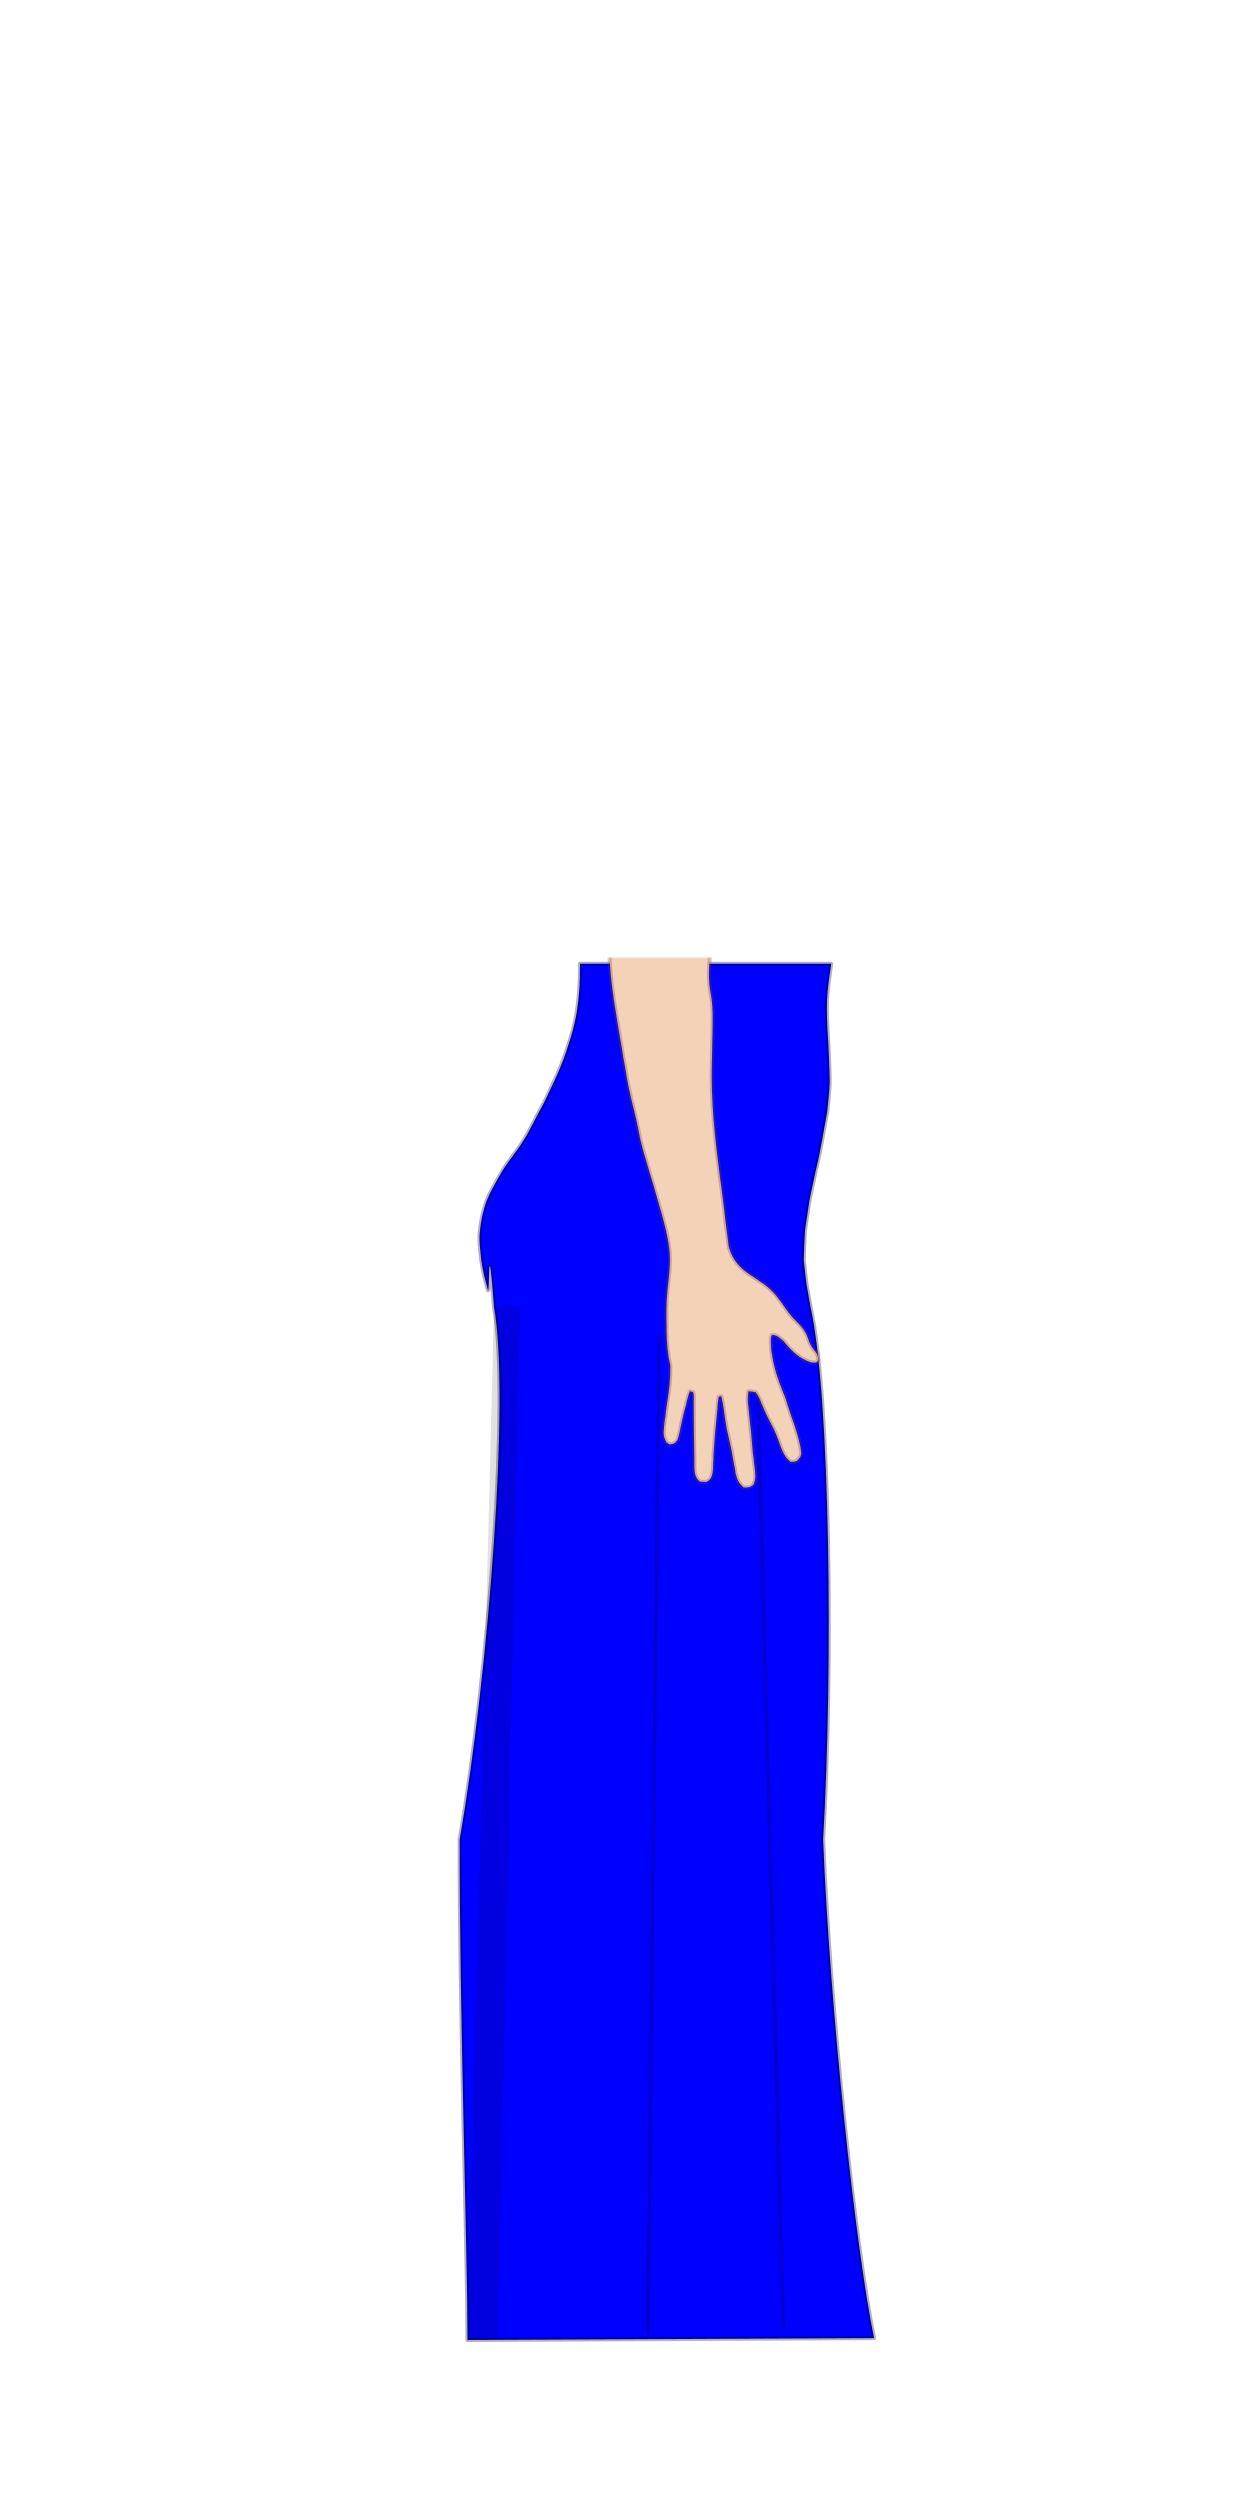
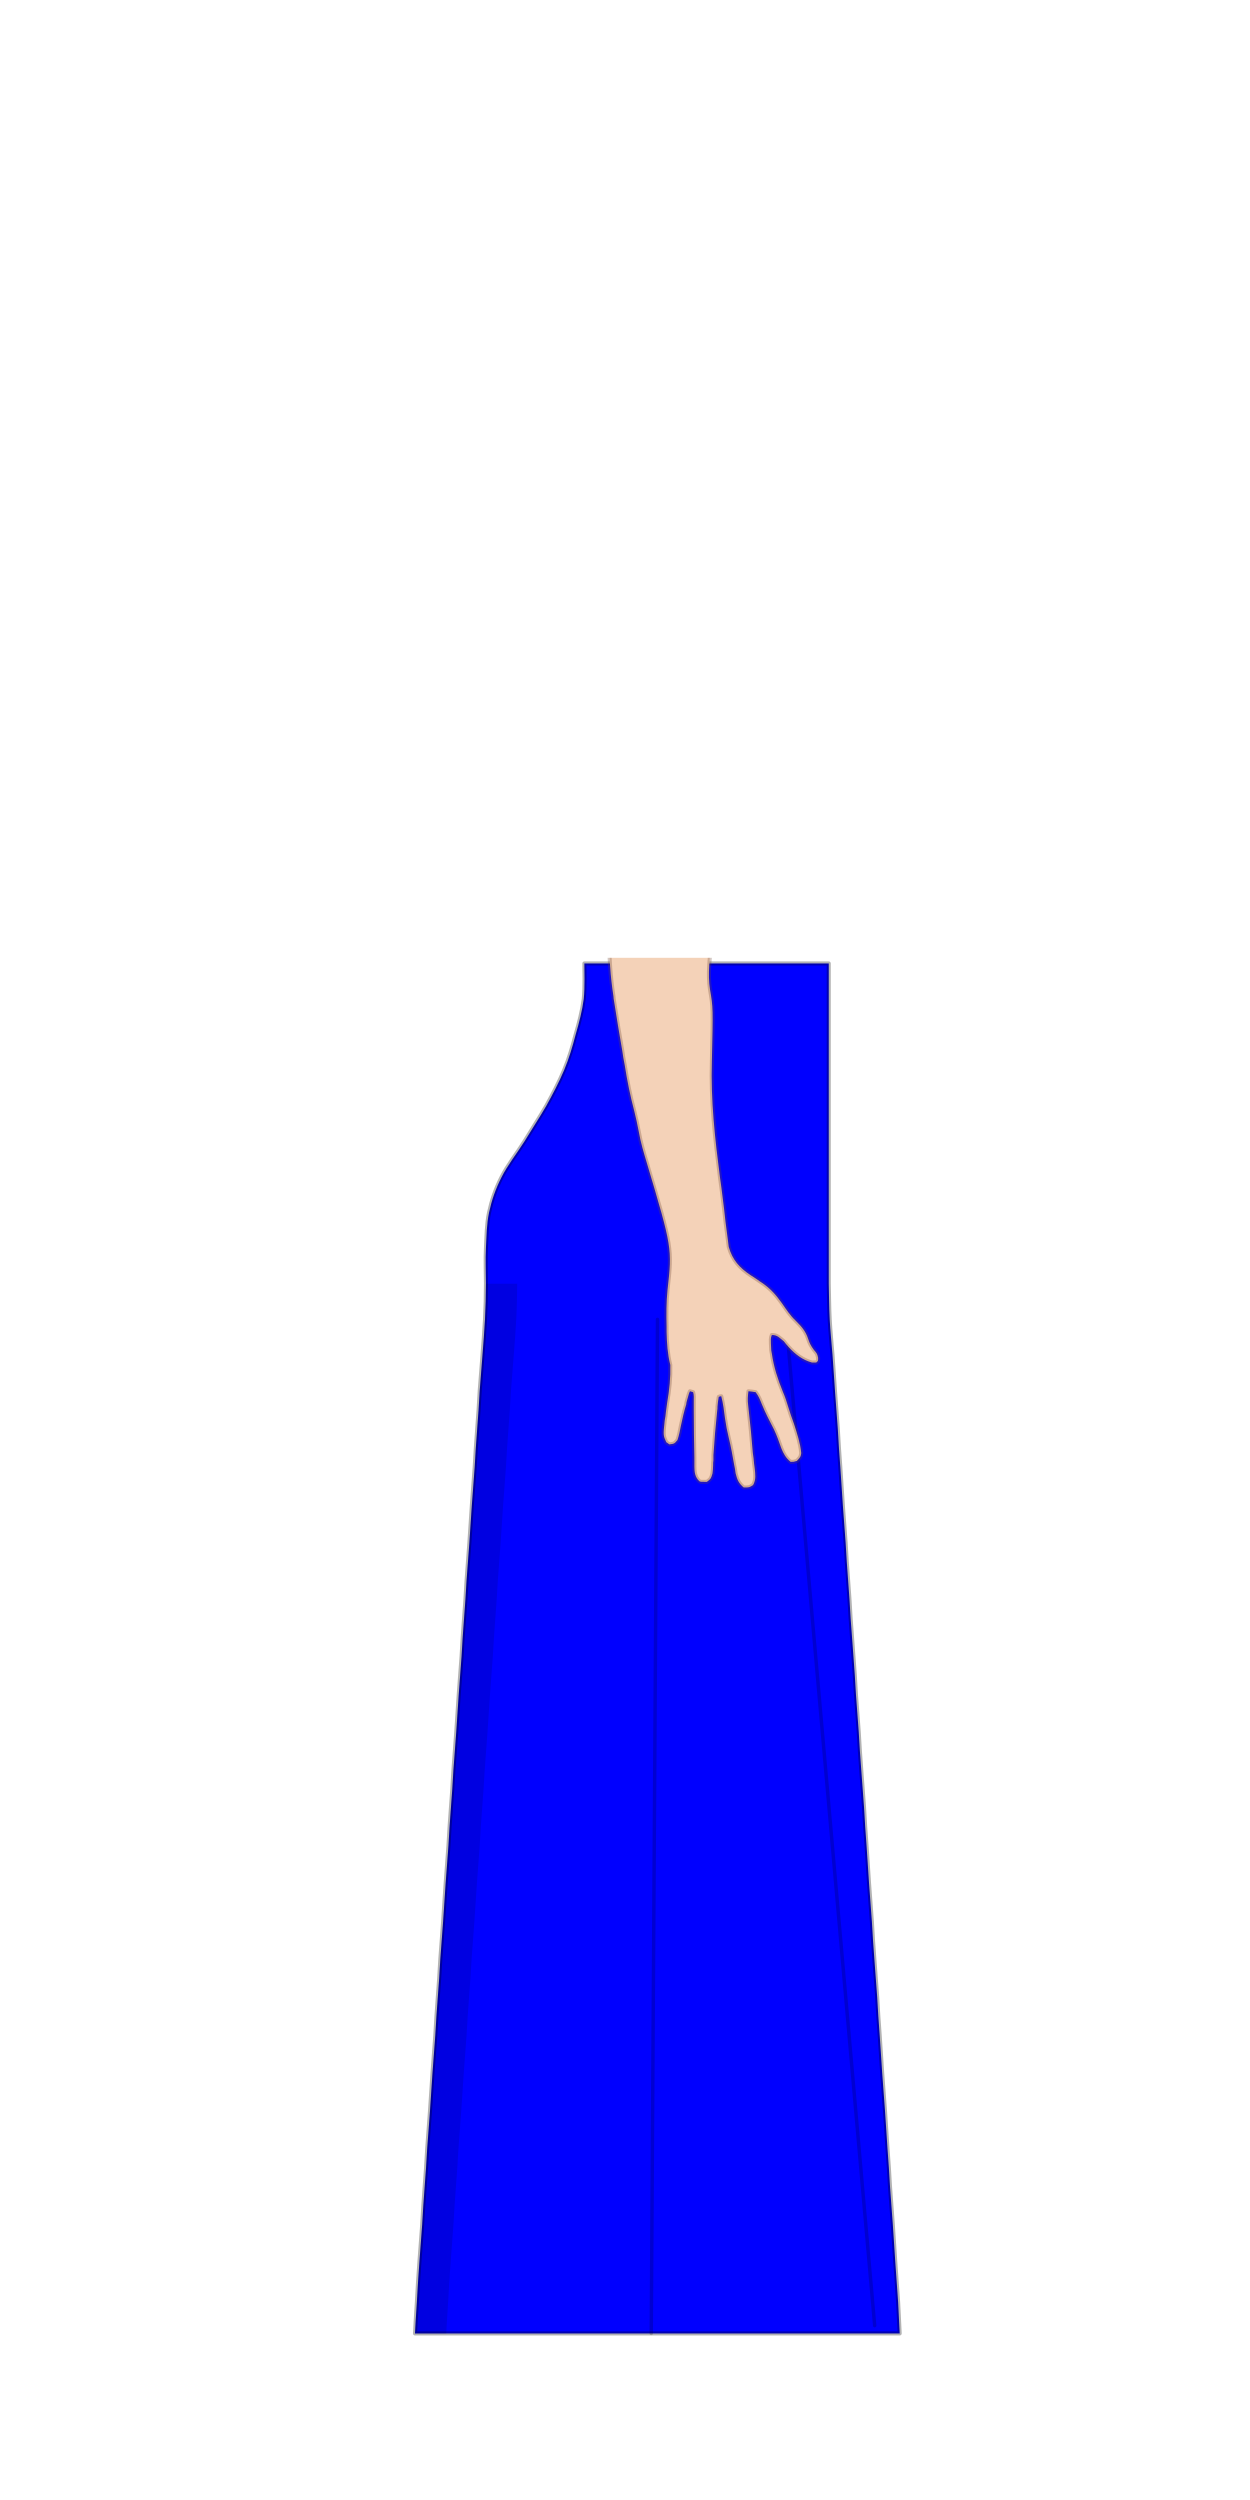
<svg xmlns="http://www.w3.org/2000/svg" viewBox="0 0 400 800">
  <g transform="matrix(-1 0 0 1 400 0)">
    <g id="vay_nu_trai_phai" stroke="#000" stroke-opacity="0.3" stroke-width="1.3" stroke-linejoin="round" stroke-linecap="round">
-       <path id="vai_vay_phai" d="M 134.0 308.4 C 134.2 310.0 135.0 314.7 135.2 317.8 C 135.5 321.0 135.4 324.2 135.3 327.3 C 135.2 330.5 134.9 333.7 134.8 336.8 C 134.7 339.9 134.5 343.2 134.5 346.3 C 134.6 349.4 135.0 352.7 135.3 355.8 C 135.9 358.9 136.4 362.1 137.0 365.3 C 137.6 368.4 138.2 371.6 139.0 374.8 C 139.6 377.9 140.4 381.1 141.0 384.3 C 141.4 387.4 142.0 390.6 142.4 393.7 C 142.6 396.9 142.7 400.1 142.8 403.2 C 142.5 406.4 142.0 410.1 141.7 412.7 C 141.2 415.3 145.5 390.6 140.6 418.4 C 134.3 446.6 133.4 534.1 136.6 588.7 C 134.4 643.4 126.2 719.8 120.3 748.2 L 250.4 748.8 C 250.4 720.3 253.0 643.4 252.9 588.7 C 243.5 534.2 236.8 446.8 241.9 418.4 C 244.0 390.6 243.2 415.3 243.9 412.7 C 244.6 410.2 245.6 406.4 246.0 403.2 C 246.3 400.1 246.8 396.9 246.4 393.7 C 246.1 390.6 245.4 387.4 244.3 384.3 C 243.0 381.1 241.1 377.9 239.3 374.8 C 237.4 371.6 234.6 368.4 232.7 365.3 C 230.6 362.1 229.2 358.9 227.5 355.8 C 225.7 352.7 224.3 349.4 222.8 346.3 C 221.3 343.2 220.0 339.9 218.9 336.8 C 217.9 333.7 216.8 330.5 216.1 327.3 C 215.4 324.2 215.0 321.0 214.7 317.8 C 214.4 314.7 214.4 310.0 214.4 308.4 Z" fill="#0000FF" />
-       <path id="bong_phai" d="M 233.6 418.3 L 240.7 748.5 L 250.4 748.8 L 241.9 418.4 Z" fill="#000" fill-opacity="0.12" stroke="none" />
-       <path id="nep_vay_phai" d="M 158.1 427.8 L 149.3 744.7 M 189.1 427.7 L 192.7 746.5" fill="none" stroke="#000" stroke-opacity="0.18" stroke-width="1.1" />
-       <clipPath id="ban_tay_cat_phai">
-         <rect x="0" y="306.4" width="400" height="493.6" />
+       <path id="vai_vay_phai" d="M 134.8 308.3 C 134.8 310.2 134.8 315.9 134.8 319.7 C 134.8 323.5 134.8 327.3 134.8 331.1 C 134.8 334.9 134.8 338.7 134.8 342.5 C 134.8 346.3 134.8 350.1 134.8 353.9 C 134.8 357.7 134.8 361.5 134.8 365.3 C 134.8 369.1 134.8 372.9 134.8 376.7 C 134.8 380.4 134.8 384.2 134.8 388.0 C 134.8 391.8 134.8 395.6 134.8 399.4 C 134.8 403.2 134.8 407.0 134.8 410.8 C 134.7 414.6 134.7 418.4 134.5 422.2 C 134.3 426.0 133.9 429.8 133.6 433.6 C 133.3 437.4 133.1 441.2 132.8 445.2 C 132.5 449.3 132.2 453.3 131.9 457.3 C 131.7 461.4 131.4 465.4 131.1 469.5 C 130.8 473.5 130.6 477.5 130.3 481.6 C 130.0 485.6 129.7 489.7 129.4 493.7 C 129.2 497.7 128.9 501.8 128.6 505.8 C 128.3 509.9 128.0 513.9 127.8 517.9 C 127.5 522.0 127.2 526.0 126.9 530.1 C 126.6 534.1 126.3 538.1 126.1 542.2 C 125.8 546.2 125.5 550.3 125.2 554.3 C 125.0 558.3 124.7 562.4 124.4 566.4 C 124.1 570.5 123.8 574.5 123.5 578.5 C 123.3 582.6 123.0 586.6 122.7 590.7 C 122.4 594.7 122.2 598.7 121.9 602.8 C 121.6 606.8 121.3 610.9 121.0 614.9 C 120.8 618.9 120.5 623.0 120.2 627.0 C 119.9 631.1 119.6 635.1 119.3 639.1 C 119.1 643.2 118.8 647.2 118.5 651.3 C 118.2 655.3 118.0 659.3 117.7 663.4 C 117.4 667.4 117.1 671.5 116.8 675.5 C 116.5 679.5 116.3 683.6 116.0 687.6 C 115.7 691.7 115.4 695.7 115.2 699.7 C 114.9 703.8 114.6 707.8 114.3 711.9 C 114.0 715.9 113.8 719.9 113.5 724.0 C 113.2 728.0 112.9 732.8 112.6 736.7 C 112.4 740.8 112.2 745.0 112.1 746.7 L 267.2 746.7 C 267.1 745.0 266.9 740.8 266.6 736.7 C 266.4 732.8 266.1 728.0 265.8 724.0 C 265.5 719.9 265.2 715.9 264.9 711.9 C 264.7 707.8 264.4 703.8 264.1 699.7 C 263.8 695.7 263.5 691.7 263.3 687.6 C 263.0 683.6 262.7 679.5 262.4 675.5 C 262.1 671.5 261.9 667.4 261.6 663.4 C 261.3 659.3 261.0 655.3 260.7 651.3 C 260.5 647.2 260.2 643.2 259.9 639.1 C 259.6 635.1 259.3 631.1 259.1 627.0 C 258.8 623.0 258.5 618.9 258.2 614.9 C 257.9 610.9 257.7 606.8 257.4 602.8 C 257.1 598.7 256.8 594.7 256.5 590.7 C 256.3 586.6 256.0 582.6 255.7 578.5 C 255.4 574.5 255.1 570.5 254.9 566.4 C 254.6 562.4 254.3 558.3 254.0 554.3 C 253.7 550.3 253.5 546.2 253.2 542.2 C 252.9 538.1 252.6 534.1 252.3 530.1 C 252.1 526.0 251.8 522.0 251.5 517.9 C 251.2 513.9 250.9 509.9 250.7 505.8 C 250.4 501.8 250.1 497.7 249.8 493.7 C 249.5 489.7 249.3 485.6 249.0 481.6 C 248.7 477.5 248.4 473.5 248.1 469.5 C 247.9 465.4 247.6 461.4 247.3 457.3 C 247.0 453.3 246.7 449.3 246.5 445.2 C 246.2 441.2 245.9 437.4 245.6 433.6 C 245.3 429.8 245.0 426.0 244.8 422.2 C 244.6 418.4 244.5 414.6 244.5 410.8 C 244.5 407.0 244.7 403.2 244.5 399.4 C 244.3 395.6 244.3 391.8 243.5 388.0 C 242.7 384.2 241.4 380.4 239.5 376.7 C 237.6 372.9 234.6 369.1 232.2 365.3 C 229.9 361.5 227.4 357.7 225.2 353.9 C 223.1 350.1 221.1 346.3 219.5 342.5 C 217.9 338.7 216.8 334.9 215.8 331.1 C 214.7 327.3 213.7 323.5 213.2 319.7 C 212.8 315.9 213.0 310.2 213.0 308.3 Z" fill="#0000FF" />
+       <path id="bong_phai" d="M 234.5 410.8 C 234.5 412.7 234.6 418.4 234.8 422.2 C 235.0 426.0 235.3 429.8 235.6 433.6 C 235.9 437.4 236.2 441.2 236.5 445.2 C 236.7 449.3 237.0 453.3 237.3 457.3 C 237.6 461.4 237.9 465.4 238.1 469.5 C 238.4 473.5 238.7 477.5 239.0 481.6 C 239.3 485.6 239.5 489.7 239.8 493.7 C 240.1 497.7 240.4 501.8 240.7 505.8 C 240.9 509.9 241.2 513.9 241.5 517.9 C 241.8 522.0 242.1 526.0 242.3 530.1 C 242.6 534.1 242.9 538.1 243.2 542.2 C 243.5 546.2 243.7 550.3 244.0 554.3 C 244.3 558.3 244.6 562.4 244.9 566.4 C 245.1 570.5 245.4 574.5 245.7 578.5 C 246.0 582.6 246.3 586.6 246.5 590.7 C 246.8 594.7 247.1 598.7 247.4 602.8 C 247.7 606.8 247.9 610.9 248.2 614.9 C 248.5 618.9 248.8 623.0 249.1 627.0 C 249.3 631.1 249.6 635.1 249.9 639.1 C 250.2 643.2 250.5 647.2 250.7 651.3 C 251.0 655.3 251.3 659.3 251.6 663.4 C 251.9 667.4 252.1 671.5 252.4 675.5 C 252.7 679.5 253.0 683.6 253.3 687.6 C 253.5 691.7 253.8 695.7 254.1 699.7 C 254.4 703.8 254.7 707.8 254.9 711.9 C 255.2 715.9 255.5 719.9 255.8 724.0 C 256.1 728.0 256.4 732.8 256.6 736.7 C 256.9 740.8 257.1 745.0 257.2 746.7 L 267.2 746.7 C 267.1 745.0 266.9 740.8 266.6 736.7 C 266.4 732.8 266.1 728.0 265.8 724.0 C 265.5 719.9 265.2 715.9 264.9 711.9 C 264.7 707.8 264.4 703.8 264.1 699.7 C 263.8 695.7 263.5 691.7 263.3 687.6 C 263.0 683.6 262.7 679.5 262.4 675.5 C 262.1 671.5 261.9 667.4 261.6 663.4 C 261.3 659.3 261.0 655.3 260.7 651.3 C 260.5 647.2 260.2 643.2 259.9 639.1 C 259.6 635.1 259.3 631.1 259.1 627.0 C 258.8 623.0 258.5 618.9 258.2 614.9 C 257.9 610.9 257.7 606.8 257.4 602.8 C 257.1 598.7 256.8 594.7 256.5 590.7 C 256.3 586.6 256.0 582.6 255.7 578.5 C 255.4 574.5 255.1 570.5 254.9 566.4 C 254.6 562.4 254.3 558.3 254.0 554.3 C 253.7 550.3 253.5 546.2 253.2 542.2 C 252.9 538.1 252.6 534.1 252.3 530.1 C 252.1 526.0 251.8 522.0 251.5 517.9 C 251.2 513.9 250.9 509.9 250.7 505.8 C 250.4 501.8 250.1 497.7 249.8 493.7 C 249.5 489.7 249.3 485.6 249.0 481.6 C 248.7 477.5 248.4 473.5 248.1 469.5 C 247.9 465.4 247.6 461.4 247.3 457.3 C 247.0 453.3 246.7 449.3 246.5 445.2 C 246.2 441.2 245.9 437.4 245.6 433.6 C 245.3 429.8 245.0 426.0 244.8 422.2 C 244.6 418.4 244.5 412.7 244.5 410.8 Z" fill="#000" fill-opacity="0.12" stroke="none" />
+       <path id="nep_vay_phai" d="M 148.5 422.2 L 120.1 744.2 M 189.6 422.2 L 191.6 746.7" fill="none" stroke="#000" stroke-opacity="0.18" stroke-width="1.1" />
+       <clipPath id="cat_tay_vay_nu_phai">
+         <rect x="0" y="306.5" width="400" height="493.5" />
      </clipPath>
-       <g id="ban_tay_phai" clip-path="url(#ban_tay_cat_phai)" stroke="#6E4636" stroke-width="1.3" stroke-linejoin="round">
+       <g id="ban_tay_phai" clip-path="url(#cat_tay_vay_nu_phai)" stroke="#6E4636" stroke-width="1.3" stroke-linejoin="round">
        <path d="M 203.2 184.5 C 205.9 186.7 208.3 189.0 209.0 192.6 C 209.0 193.8 209.0 193.8 208.5 195.2 C 208.6 195.6 208.7 195.9 208.8 196.2 C 210.5 196.0 210.5 196.0 212.2 195.2 C 212.7 195.3 213.1 195.4 213.5 195.5 C 213.6 201.2 213.3 206.6 212.4 212.2 C 212.2 213.8 212.2 213.8 212.2 215.2 C 213.2 215.1 214.1 214.9 215.0 214.8 C 215.4 216.3 214.5 217.3 213.8 218.8 C 212.4 222.2 211.6 225.7 210.8 229.2 C 210.8 229.5 210.8 229.5 210.4 230.8 C 208.9 237.3 208.4 243.8 208.4 250.6 C 208.4 250.7 208.4 250.7 208.4 251.7 C 208.4 253.6 208.5 255.4 208.6 257.3 C 208.8 260.6 208.8 263.9 208.8 267.2 C 208.8 267.8 208.8 268.4 208.8 269.1 C 208.8 285.0 208.8 285.0 205.8 292.0 C 205.2 294.7 204.9 297.1 205.0 299.8 C 205.1 306.2 204.7 312.4 203.7 318.8 C 203.7 319.3 203.6 319.8 203.5 320.4 C 202.7 325.6 201.8 330.9 200.9 336.1 C 200.7 337.7 200.4 339.3 200.1 340.8 C 199.3 345.9 198.3 350.8 197.0 355.7 C 196.5 357.8 196.0 359.9 195.6 362.1 C 195.0 365.6 194.0 368.9 193.0 372.2 C 184.9 399.4 184.9 399.4 186.4 412.8 C 186.8 416.7 186.8 420.6 186.7 424.5 C 186.7 425.1 186.7 425.6 186.7 426.2 C 186.6 429.8 186.4 433.3 185.5 436.8 C 185.4 440.8 185.8 444.8 186.5 448.8 C 186.6 449.8 186.8 450.7 186.9 451.7 C 187.0 452.7 187.1 453.7 187.3 454.6 C 187.8 459.3 187.8 459.3 186.8 461.5 C 186.4 461.8 186.1 462.0 185.8 462.2 C 184.2 462.0 184.2 462.0 183.2 460.8 C 182.7 459.3 182.4 457.8 182.1 456.2 C 181.6 453.9 181.1 451.6 180.4 449.4 C 180.4 449.0 180.3 448.7 180.2 448.3 C 179.5 445.8 179.5 445.8 179.2 445.2 C 178.9 445.3 178.6 445.4 178.2 445.5 C 177.9 446.5 178.0 447.4 178.0 448.4 C 178.0 448.9 178.0 449.4 178.0 449.8 C 178.0 450.3 178.0 450.8 178.0 451.3 C 178.0 456.4 177.9 461.4 177.8 466.5 C 177.8 467.4 177.8 468.4 177.8 469.3 C 177.8 471.1 177.6 472.7 176.2 474.0 C 175.8 474.2 175.8 474.2 173.8 474.2 C 172.5 473.2 172.5 473.2 172.0 471.5 C 171.9 470.6 171.8 469.8 171.8 468.9 C 171.8 468.4 171.8 467.8 171.7 467.3 C 171.7 466.7 171.7 466.2 171.7 465.6 C 171.4 460.9 171.0 456.2 170.5 451.5 C 170.4 451.0 170.4 450.6 170.4 450.1 C 170.3 449.0 170.2 448.0 170.0 447.0 C 169.8 446.9 169.5 446.8 169.2 446.8 C 168.6 449.1 168.3 451.5 168.0 453.9 C 167.7 456.0 167.3 458.1 166.8 460.1 C 166.1 462.9 165.6 465.8 165.1 468.6 C 165.0 469.1 164.9 469.6 164.8 470.1 C 164.7 470.6 164.7 471.1 164.6 471.5 C 164.1 473.5 163.6 474.7 162.0 476.0 C 160.2 476.0 160.2 476.0 159.0 475.2 C 158.0 473.4 158.3 471.7 158.5 469.8 C 158.6 469.3 158.6 468.8 158.7 468.3 C 158.8 467.2 158.9 466.0 159.1 464.9 C 159.3 462.6 159.5 460.3 159.7 458.0 C 160.0 455.2 160.3 452.4 160.6 449.5 C 160.8 448.1 160.7 446.7 160.5 445.2 C 159.4 445.3 159.4 445.3 158.2 445.5 C 157.2 446.8 156.8 447.9 156.2 449.4 C 155.1 452.1 153.7 454.8 152.3 457.5 C 151.4 459.4 150.7 461.4 150.0 463.4 C 149.3 465.2 148.5 466.6 147.0 467.8 C 146.0 467.8 146.0 467.8 145.0 467.5 C 143.8 466.2 143.8 466.2 143.6 465.0 C 143.9 461.8 144.9 458.8 145.9 455.7 C 146.2 454.8 146.6 453.8 146.9 452.9 C 148.7 447.2 148.7 447.2 149.5 445.3 C 151.1 441.4 152.4 437.4 153.0 433.2 C 153.1 432.9 153.1 432.5 153.2 432.1 C 153.4 428.2 153.4 428.2 153.0 427.2 C 151.2 427.2 150.6 428.1 149.2 429.2 C 148.7 429.9 148.1 430.5 147.6 431.1 C 145.6 433.3 143.2 435.2 140.2 436.0 C 139.8 436.0 139.2 436.0 138.8 436.0 C 138.2 435.5 138.2 435.5 138.2 434.5 C 138.5 433.2 138.5 433.2 139.6 431.9 C 140.6 430.5 140.9 429.9 141.4 428.4 C 142.2 425.9 143.6 424.4 145.4 422.6 C 147.2 420.9 148.4 419.0 149.8 417.0 C 151.7 414.3 153.6 412.2 156.3 410.4 C 156.8 410.1 157.2 409.8 157.6 409.5 C 158.3 409.0 159.1 408.5 159.9 408.0 C 163.4 405.6 165.6 403.2 166.8 399.0 C 166.9 398.2 167.0 397.4 167.1 396.6 C 167.2 396.1 167.2 395.6 167.3 395.1 C 167.7 392.3 168.0 389.6 168.3 386.8 C 169.2 379.6 169.2 379.6 169.6 376.8 C 171.2 364.5 172.6 352.0 172.2 339.6 C 171.8 322.5 171.8 322.5 172.8 316.6 C 173.6 311.6 172.8 306.2 172.4 301.2 C 172.2 298.7 172.1 296.1 172.0 293.6 C 171.8 290.7 171.6 287.9 171.2 285.0 C 171.0 281.4 170.9 277.8 170.9 274.2 C 170.9 273.9 170.9 273.9 170.9 272.5 C 170.9 269.3 171.1 266.2 171.6 263.0 C 172.8 254.3 171.3 244.9 170.4 236.3 C 170.1 232.2 169.8 228.2 169.7 224.2 C 169.6 221.1 169.6 221.1 168.5 220.0 C 167.3 219.2 166.0 218.5 164.8 217.8 C 164.4 217.5 164.1 217.2 163.8 217.0 C 163.8 215.8 163.8 215.8 164.5 214.8 C 164.5 212.7 163.9 210.9 163.3 209.0 C 163.0 208.0 163.0 208.0 163.0 206.0 C 164.1 205.0 165.0 204.5 166.3 204.0 C 166.7 203.8 167.1 203.7 167.5 203.5 C 167.8 201.8 167.8 200.2 167.8 198.5 C 167.8 198.2 167.8 197.8 167.8 197.4 C 167.8 194.9 167.8 194.9 167.2 193.8 C 167.3 190.0 169.4 187.9 171.9 185.3 C 180.8 178.6 193.9 178.8 203.2 184.5 Z" fill="#F4D2B8" />
        <path fill="#DEA585" fill-opacity="0.4" stroke="none" d="" />
      </g>
    </g>
  </g>
</svg>
